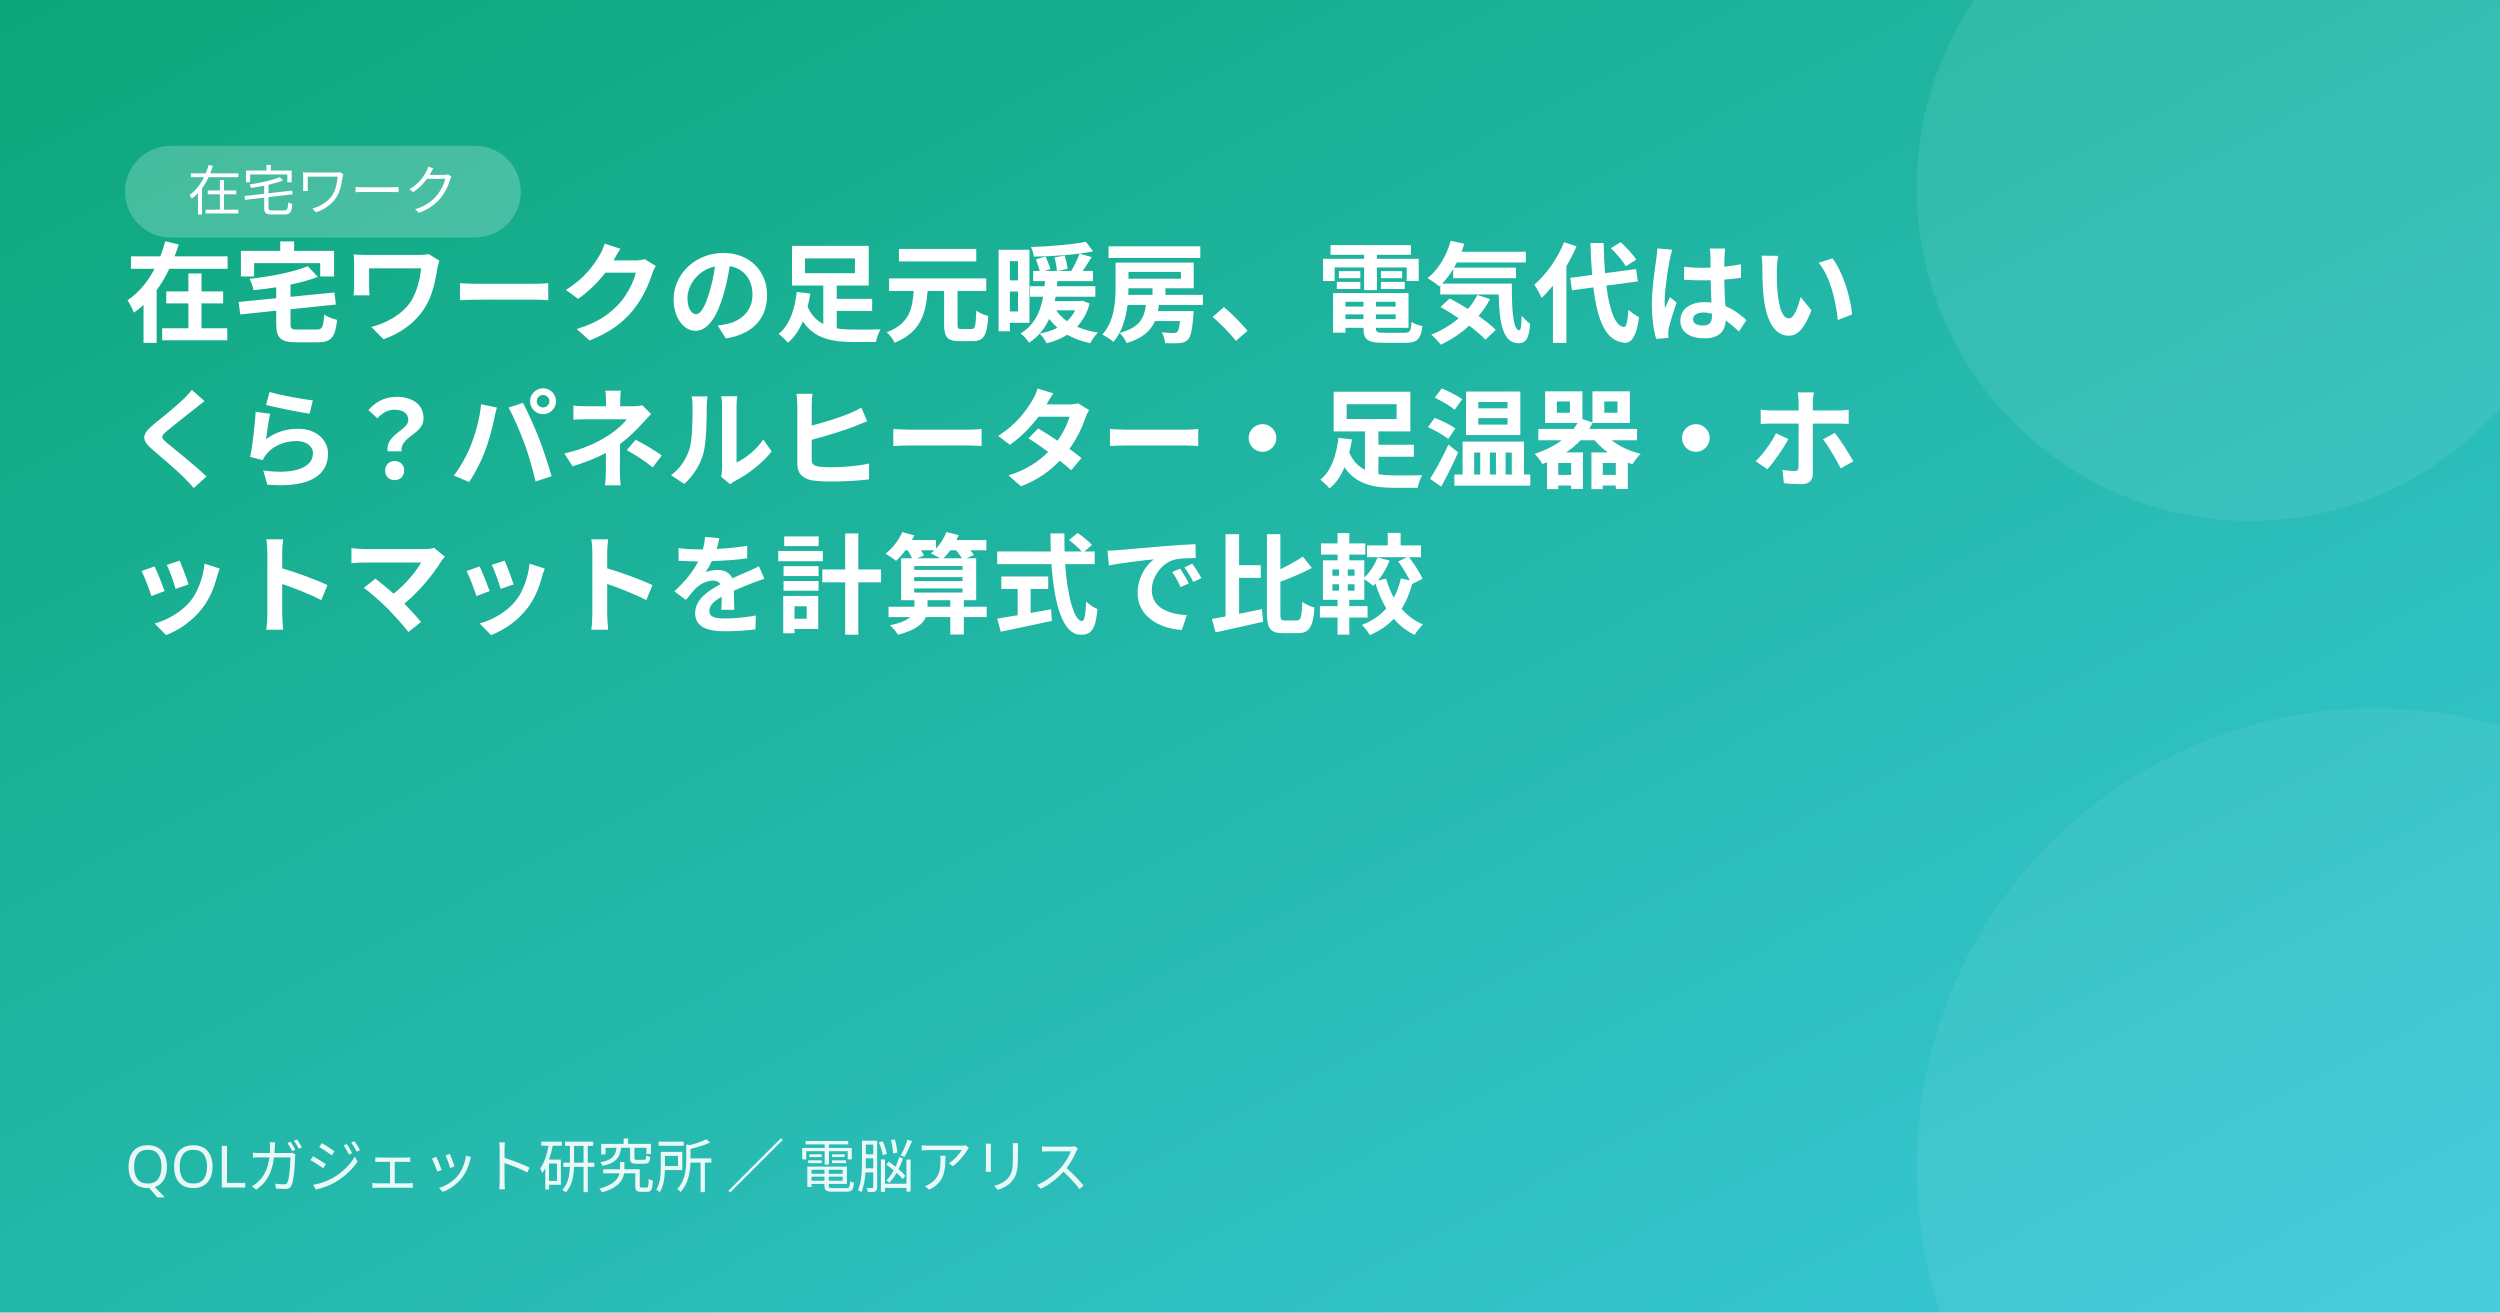
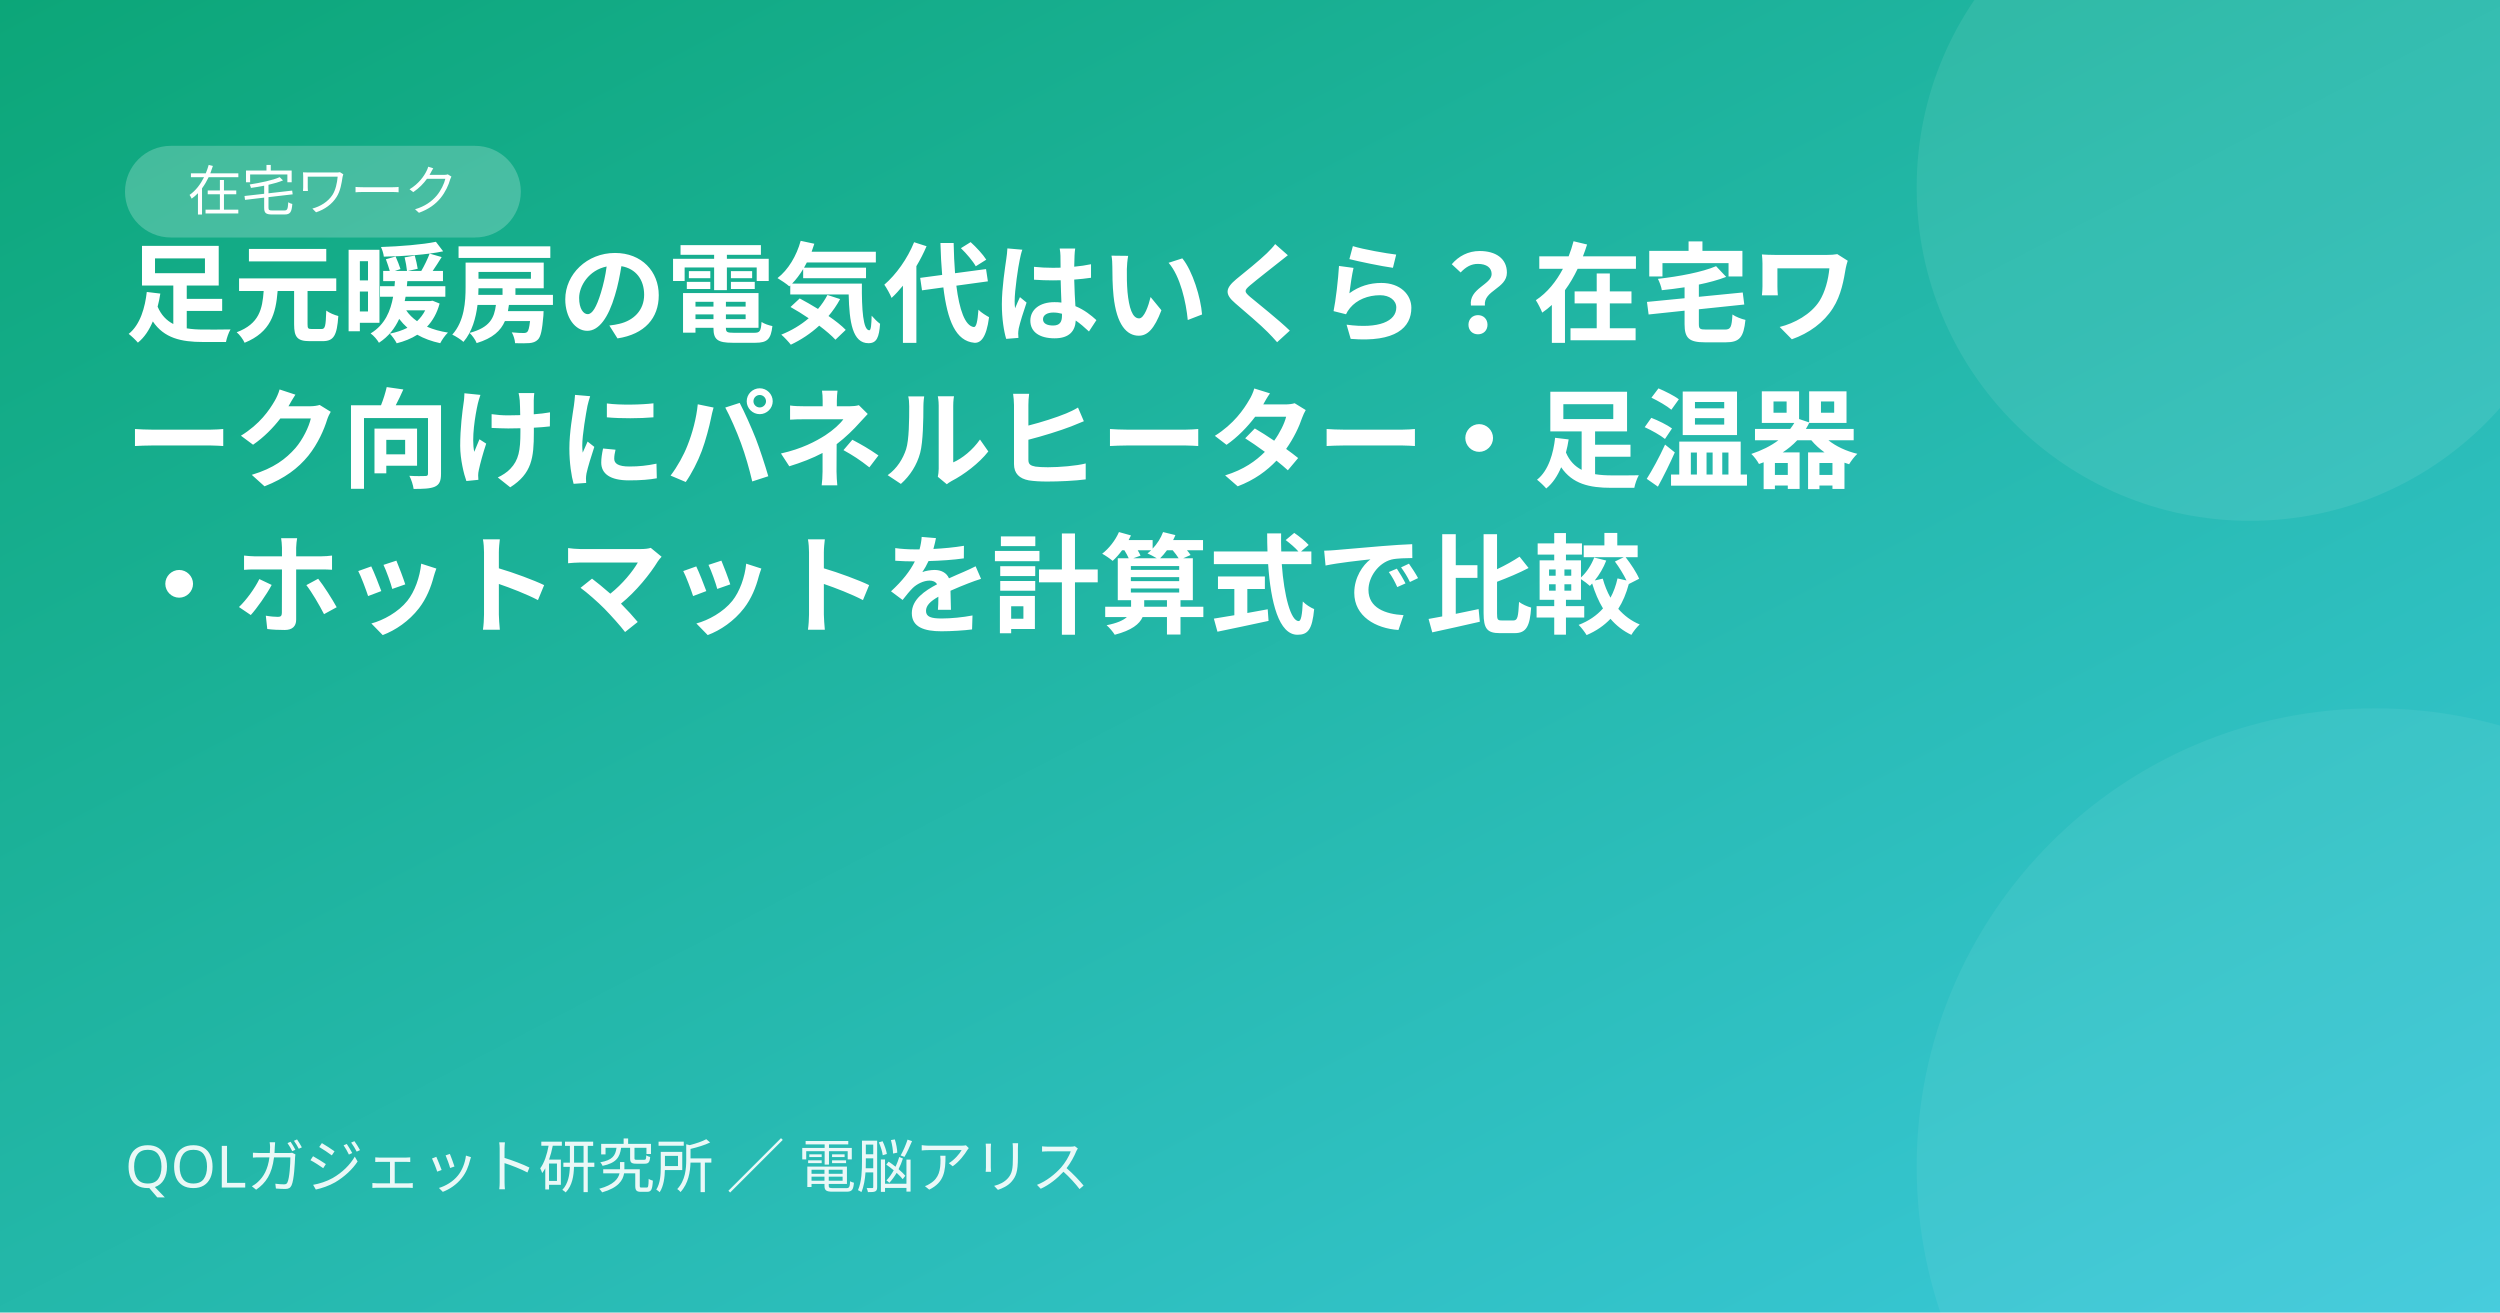
<svg xmlns="http://www.w3.org/2000/svg" viewBox="0 0 1200 630" font-family="Noto Sans JP,Hiragino Sans,Meiryo,sans-serif">
  <defs>
    <linearGradient id="g" x1="0" y1="0" x2="1" y2="1">
      <stop offset="0" stop-color="#0ca678" />
      <stop offset="1" stop-color="#3bc9db" />
    </linearGradient>
  </defs>
  <rect width="1200" height="630" fill="url(#g)" />
  <circle cx="1080" cy="90" r="160" fill="#fff" opacity=".08" />
  <circle cx="1140" cy="560" r="220" fill="#fff" opacity=".06" />
  <rect x="60" y="70" rx="22" width="190" height="44" fill="#fff" opacity=".22" />
  <text x="90" y="101" font-size="26" fill="#fff">在宅ワーク</text>
-   <text x="60" y="160" font-size="52" font-weight="700" fill="#fff">在宅ワークの足元暖房、電気代はい</text>
-   <text x="60" y="230" font-size="52" font-weight="700" fill="#fff">くら？パネルヒーター・足温器・ホ</text>
-   <text x="60" y="300" font-size="52" font-weight="700" fill="#fff">ットマットを計算式で比較</text>
+   <text x="60" y="160" font-size="52" font-weight="700" fill="#fff">足元暖房の電気代はいくら？在宅ワ</text>
+   <text x="60" y="230" font-size="52" font-weight="700" fill="#fff">ーク向けにパネルヒーター・足温器</text>
+   <text x="60" y="300" font-size="52" font-weight="700" fill="#fff">・ホットマットを計算式で比較</text>
  <text x="60" y="570" font-size="28" fill="#fff" opacity=".9">QOLガジェット研究所 ／ 電脳アリス</text>
</svg>
